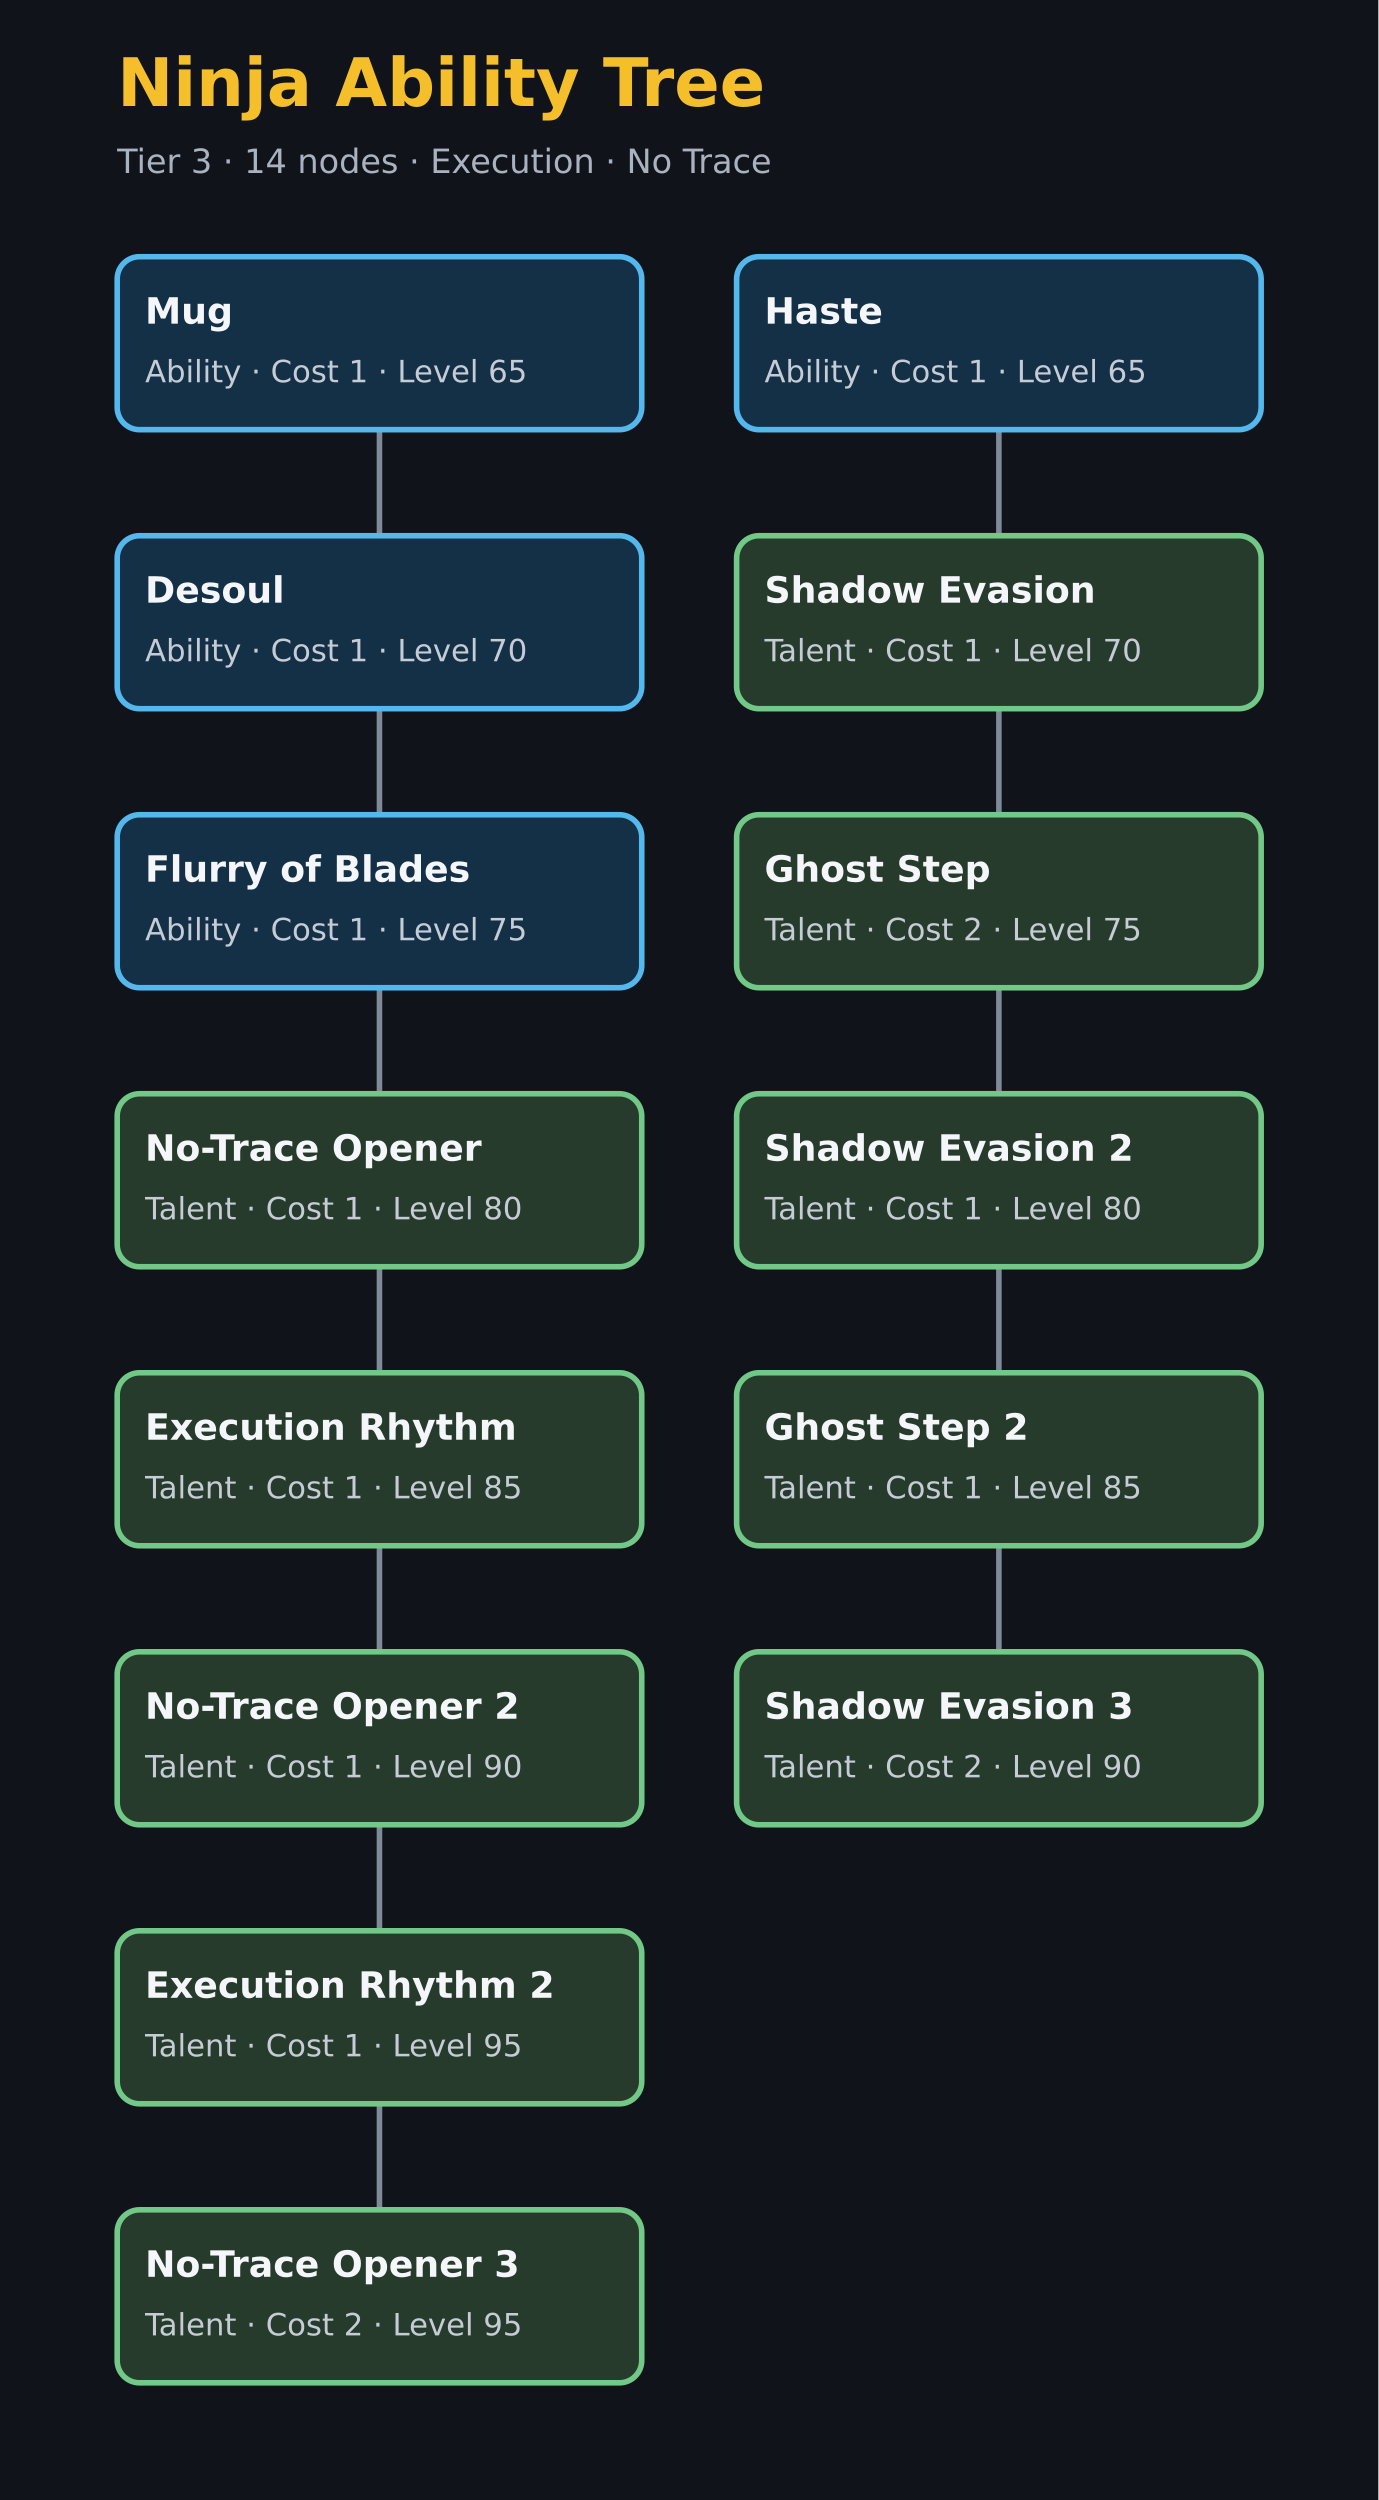
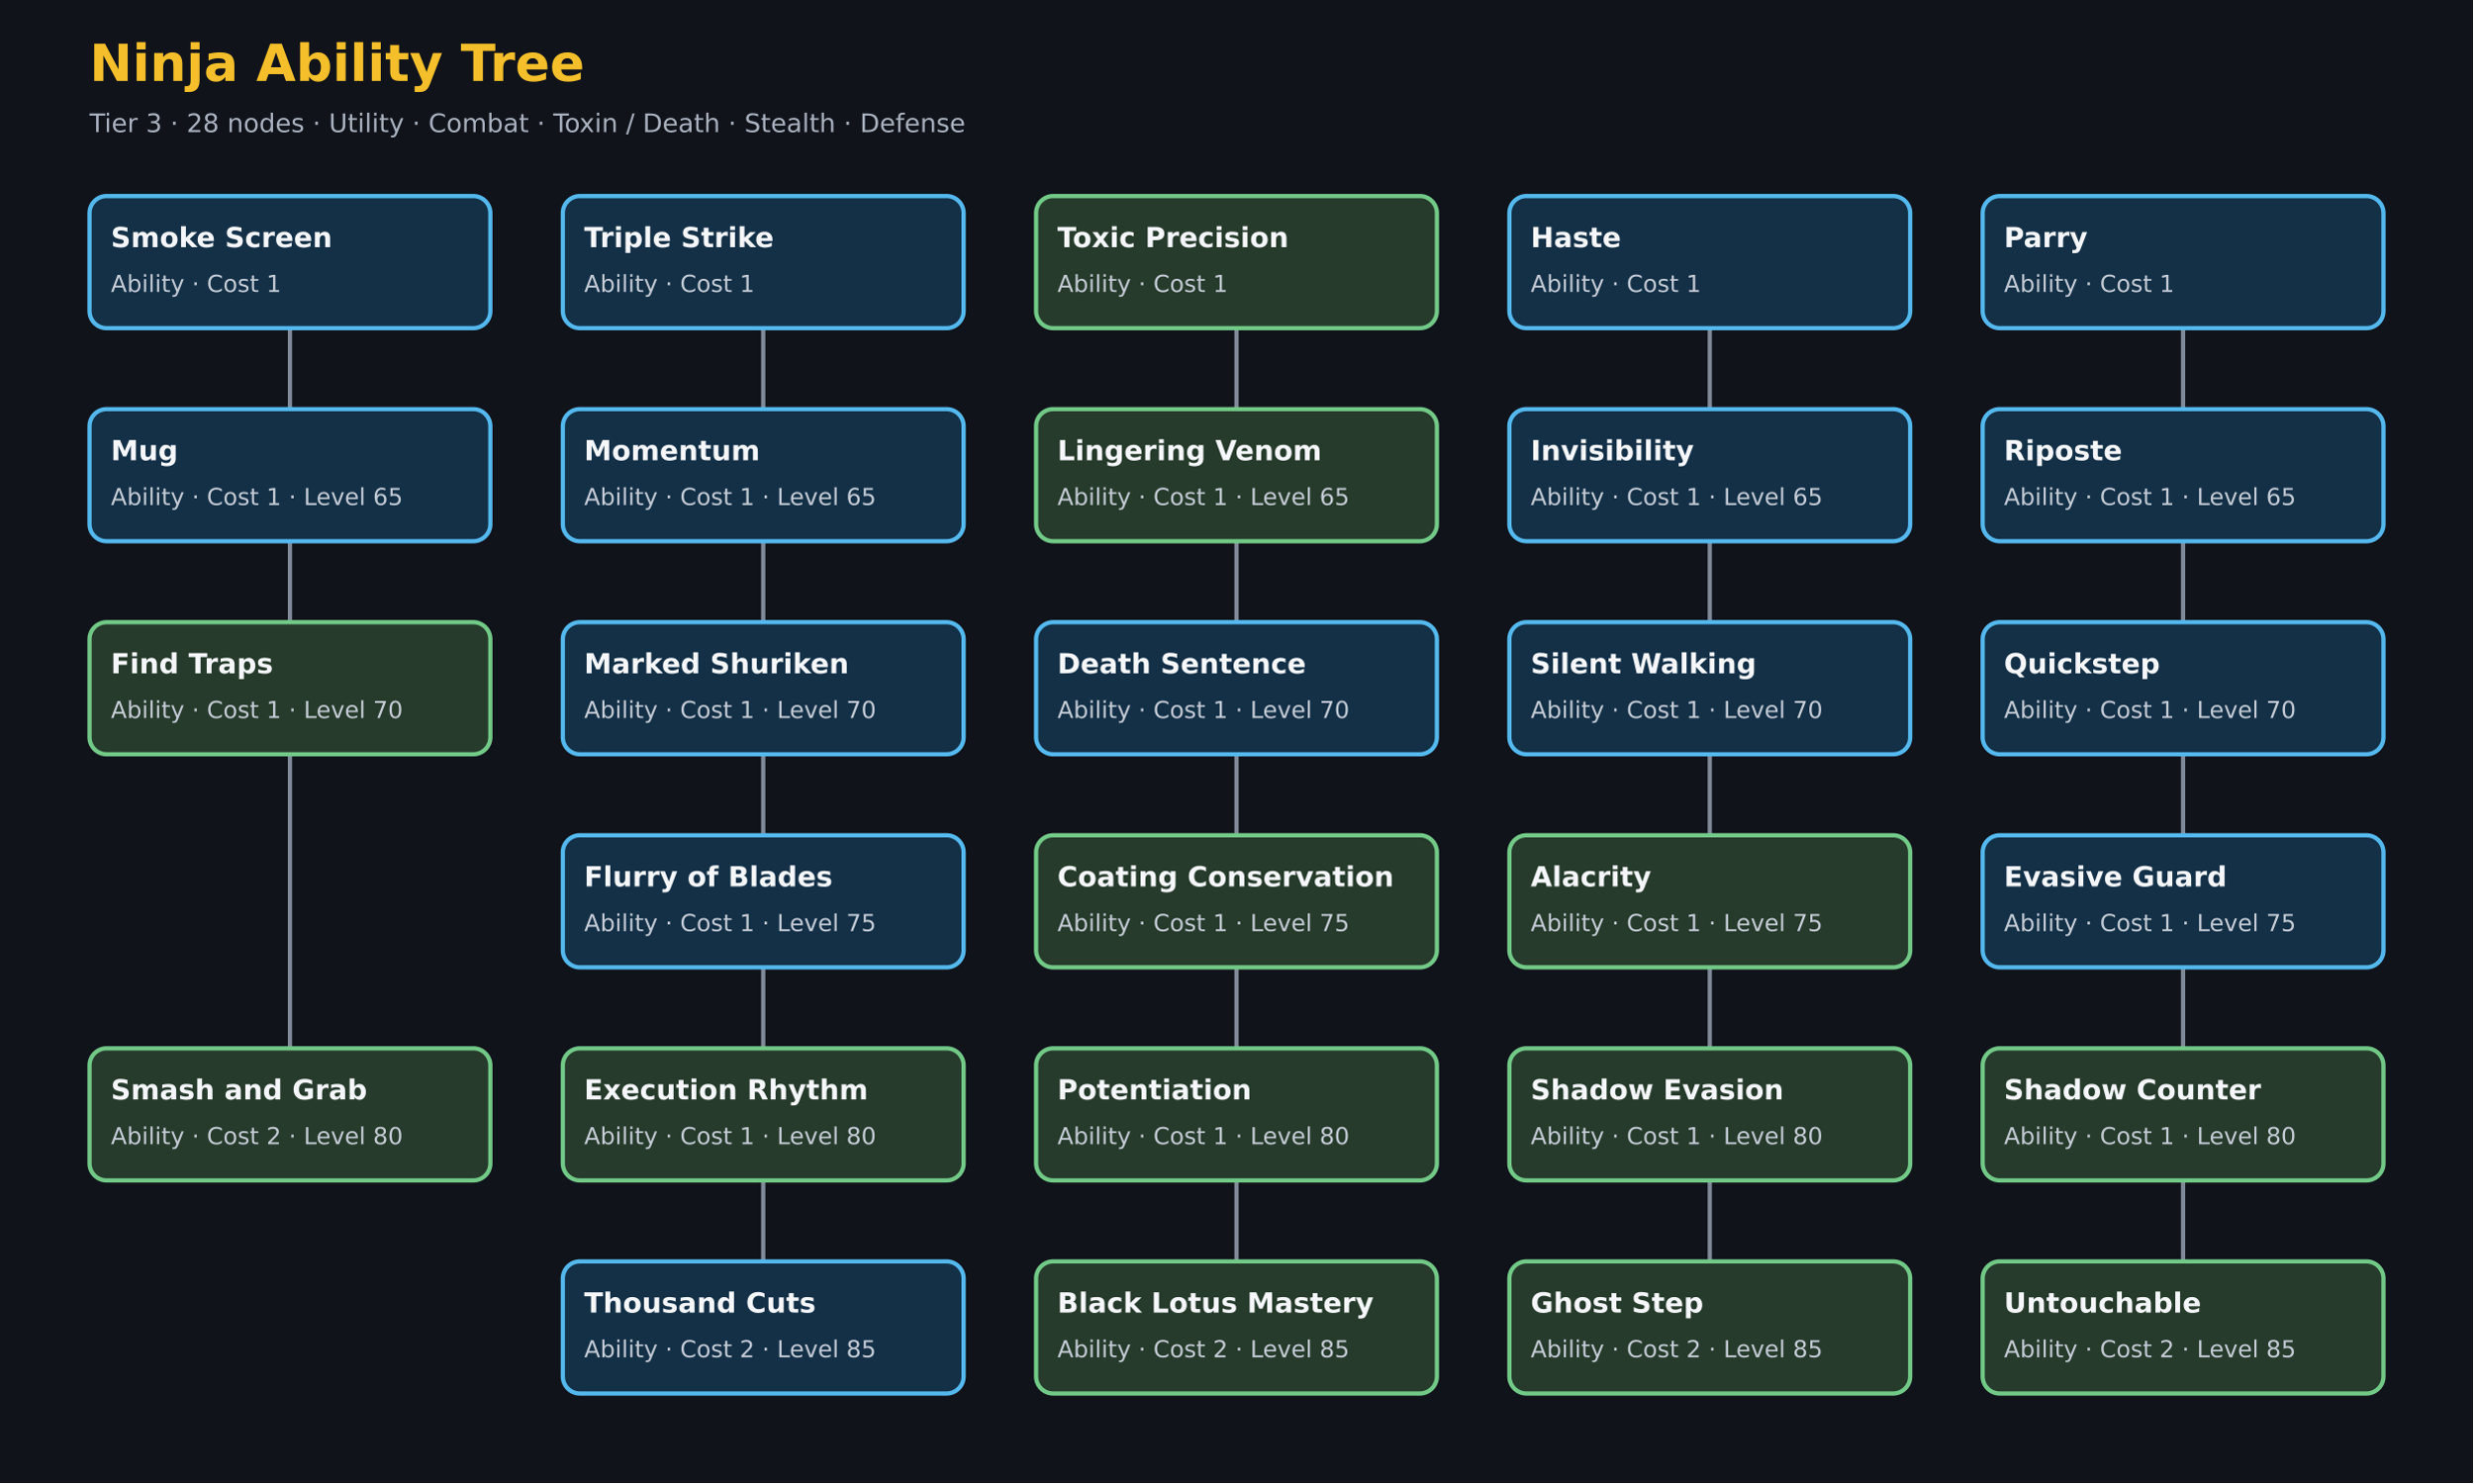
- <svg xmlns="http://www.w3.org/2000/svg" width="494" height="896" viewBox="0 0 494 896">
+ <svg xmlns="http://www.w3.org/2000/svg" width="1160" height="696" viewBox="0 0 1160 696">
  <style>
text{font-family:DejaVu Sans,Arial,sans-serif}
.title{fill:#f4bf2a;font-size:24px;font-weight:700}
.meta{fill:#aab2bf;font-size:12px}
.name{fill:#f4f6fa;font-size:13px;font-weight:700}
.detail{fill:#c5ccd6;font-size:11px}
.resource{fill:#e6bfdc;font-size:9px;font-weight:700}
.edge{fill:none;stroke:#7f8998;stroke-width:2}
.promotion-edge{fill:none;stroke:#c59d3d;stroke-width:3}
</style>
-   <rect width="494" height="896" fill="#10131a" />
+   <rect width="1160" height="696" fill="#10131a" />
  <text class="title" x="42" y="38">Ninja Ability Tree</text>
-   <text class="meta" x="42" y="62">Tier 3 · 14 nodes · Execution · No Trace</text>
+   <text class="meta" x="42" y="62">Tier 3 · 28 nodes · Utility · Combat · Toxin / Death · Stealth · Defense</text>
  <path class="edge" d="M 136.0 123.0 V 173.0 H 136.0 V 223.0" />
  <path class="edge" d="M 136.0 223.0 V 273.0 H 136.0 V 323.0" />
-   <path class="edge" d="M 136.0 323.0 V 373.0 H 136.0 V 423.0" />
+   <path class="edge" d="M 136.0 323.0 V 423.0 H 136.0 V 523.0" />
  <path class="edge" d="M 358.0 123.0 V 173.0 H 358.0 V 223.0" />
-   <path class="edge" d="M 136.0 423.0 V 473.0 H 136.0 V 523.0" />
  <path class="edge" d="M 358.0 223.0 V 273.0 H 358.0 V 323.0" />
-   <path class="edge" d="M 136.0 523.0 V 573.0 H 136.0 V 623.0" />
  <path class="edge" d="M 358.0 323.0 V 373.0 H 358.0 V 423.0" />
-   <path class="edge" d="M 136.0 623.0 V 673.0 H 136.0 V 723.0" />
  <path class="edge" d="M 358.0 423.0 V 473.0 H 358.0 V 523.0" />
-   <path class="edge" d="M 136.0 723.0 V 773.0 H 136.0 V 823.0" />
  <path class="edge" d="M 358.0 523.0 V 573.0 H 358.0 V 623.0" />
+   <path class="edge" d="M 580.0 123.0 V 173.0 H 580.0 V 223.0" />
+   <path class="edge" d="M 580.0 223.0 V 273.0 H 580.0 V 323.0" />
+   <path class="edge" d="M 580.0 323.0 V 373.0 H 580.0 V 423.0" />
+   <path class="edge" d="M 580.0 423.0 V 473.0 H 580.0 V 523.0" />
+   <path class="edge" d="M 580.0 523.0 V 573.0 H 580.0 V 623.0" />
+   <path class="edge" d="M 802.0 123.0 V 173.0 H 802.0 V 223.0" />
+   <path class="edge" d="M 802.0 223.0 V 273.0 H 802.0 V 323.0" />
+   <path class="edge" d="M 802.0 323.0 V 373.0 H 802.0 V 423.0" />
+   <path class="edge" d="M 802.0 423.0 V 473.0 H 802.0 V 523.0" />
+   <path class="edge" d="M 802.0 523.0 V 573.0 H 802.0 V 623.0" />
+   <path class="edge" d="M 1024.0 123.0 V 173.0 H 1024.0 V 223.0" />
+   <path class="edge" d="M 1024.0 223.0 V 273.0 H 1024.0 V 323.0" />
+   <path class="edge" d="M 1024.0 323.0 V 373.0 H 1024.0 V 423.0" />
+   <path class="edge" d="M 1024.0 423.0 V 473.0 H 1024.0 V 523.0" />
+   <path class="edge" d="M 1024.0 523.0 V 573.0 H 1024.0 V 623.0" />
  <rect x="42.0" y="92.0" width="188" height="62" rx="8" fill="#133047" stroke="#54b8ed" stroke-width="2" />
-   <text class="name" x="52.0" y="116.0">Mug</text>
-   <text class="detail" x="52.0" y="137.0">Ability · Cost 1 · Level 65</text>
+   <text class="name" x="52.0" y="116.0">Smoke Screen</text>
+   <text class="detail" x="52.0" y="137.0">Ability · Cost 1</text>
+   <rect x="42.0" y="192.0" width="188" height="62" rx="8" fill="#133047" stroke="#54b8ed" stroke-width="2" />
+   <text class="name" x="52.0" y="216.0">Mug</text>
+   <text class="detail" x="52.0" y="237.0">Ability · Cost 1 · Level 65</text>
+   <rect x="42.0" y="292.0" width="188" height="62" rx="8" fill="#263b2b" stroke="#72c987" stroke-width="2" />
+   <text class="name" x="52.0" y="316.0">Find Traps</text>
+   <text class="detail" x="52.0" y="337.0">Ability · Cost 1 · Level 70</text>
+   <rect x="42.0" y="492.0" width="188" height="62" rx="8" fill="#263b2b" stroke="#72c987" stroke-width="2" />
+   <text class="name" x="52.0" y="516.0">Smash and Grab</text>
+   <text class="detail" x="52.0" y="537.0">Ability · Cost 2 · Level 80</text>
  <rect x="264.0" y="92.0" width="188" height="62" rx="8" fill="#133047" stroke="#54b8ed" stroke-width="2" />
-   <text class="name" x="274.0" y="116.0">Haste</text>
-   <text class="detail" x="274.0" y="137.0">Ability · Cost 1 · Level 65</text>
-   <rect x="42.0" y="192.0" width="188" height="62" rx="8" fill="#133047" stroke="#54b8ed" stroke-width="2" />
-   <text class="name" x="52.0" y="216.0">Desoul</text>
-   <text class="detail" x="52.0" y="237.0">Ability · Cost 1 · Level 70</text>
-   <rect x="42.0" y="292.0" width="188" height="62" rx="8" fill="#133047" stroke="#54b8ed" stroke-width="2" />
-   <text class="name" x="52.0" y="316.0">Flurry of Blades</text>
-   <text class="detail" x="52.0" y="337.0">Ability · Cost 1 · Level 75</text>
-   <rect x="42.0" y="392.0" width="188" height="62" rx="8" fill="#263b2b" stroke="#72c987" stroke-width="2" />
-   <text class="name" x="52.0" y="416.0">No-Trace Opener</text>
-   <text class="detail" x="52.0" y="437.0">Talent · Cost 1 · Level 80</text>
-   <rect x="264.0" y="192.0" width="188" height="62" rx="8" fill="#263b2b" stroke="#72c987" stroke-width="2" />
-   <text class="name" x="274.0" y="216.0">Shadow Evasion</text>
-   <text class="detail" x="274.0" y="237.0">Talent · Cost 1 · Level 70</text>
-   <rect x="42.0" y="492.0" width="188" height="62" rx="8" fill="#263b2b" stroke="#72c987" stroke-width="2" />
-   <text class="name" x="52.0" y="516.0">Execution Rhythm</text>
-   <text class="detail" x="52.0" y="537.0">Talent · Cost 1 · Level 85</text>
-   <rect x="264.0" y="292.0" width="188" height="62" rx="8" fill="#263b2b" stroke="#72c987" stroke-width="2" />
-   <text class="name" x="274.0" y="316.0">Ghost Step</text>
-   <text class="detail" x="274.0" y="337.0">Talent · Cost 2 · Level 75</text>
-   <rect x="42.0" y="592.0" width="188" height="62" rx="8" fill="#263b2b" stroke="#72c987" stroke-width="2" />
-   <text class="name" x="52.0" y="616.0">No-Trace Opener 2</text>
-   <text class="detail" x="52.0" y="637.0">Talent · Cost 1 · Level 90</text>
-   <rect x="264.0" y="392.0" width="188" height="62" rx="8" fill="#263b2b" stroke="#72c987" stroke-width="2" />
-   <text class="name" x="274.0" y="416.0">Shadow Evasion 2</text>
-   <text class="detail" x="274.0" y="437.0">Talent · Cost 1 · Level 80</text>
-   <rect x="42.0" y="692.0" width="188" height="62" rx="8" fill="#263b2b" stroke="#72c987" stroke-width="2" />
-   <text class="name" x="52.0" y="716.0">Execution Rhythm 2</text>
-   <text class="detail" x="52.0" y="737.0">Talent · Cost 1 · Level 95</text>
+   <text class="name" x="274.0" y="116.0">Triple Strike</text>
+   <text class="detail" x="274.0" y="137.0">Ability · Cost 1</text>
+   <rect x="264.0" y="192.0" width="188" height="62" rx="8" fill="#133047" stroke="#54b8ed" stroke-width="2" />
+   <text class="name" x="274.0" y="216.0">Momentum</text>
+   <text class="detail" x="274.0" y="237.0">Ability · Cost 1 · Level 65</text>
+   <rect x="264.0" y="292.0" width="188" height="62" rx="8" fill="#133047" stroke="#54b8ed" stroke-width="2" />
+   <text class="name" x="274.0" y="316.0">Marked Shuriken</text>
+   <text class="detail" x="274.0" y="337.0">Ability · Cost 1 · Level 70</text>
+   <rect x="264.0" y="392.0" width="188" height="62" rx="8" fill="#133047" stroke="#54b8ed" stroke-width="2" />
+   <text class="name" x="274.0" y="416.0">Flurry of Blades</text>
+   <text class="detail" x="274.0" y="437.0">Ability · Cost 1 · Level 75</text>
  <rect x="264.0" y="492.0" width="188" height="62" rx="8" fill="#263b2b" stroke="#72c987" stroke-width="2" />
-   <text class="name" x="274.0" y="516.0">Ghost Step 2</text>
-   <text class="detail" x="274.0" y="537.0">Talent · Cost 1 · Level 85</text>
-   <rect x="42.0" y="792.0" width="188" height="62" rx="8" fill="#263b2b" stroke="#72c987" stroke-width="2" />
-   <text class="name" x="52.0" y="816.0">No-Trace Opener 3</text>
-   <text class="detail" x="52.0" y="837.0">Talent · Cost 2 · Level 95</text>
-   <rect x="264.0" y="592.0" width="188" height="62" rx="8" fill="#263b2b" stroke="#72c987" stroke-width="2" />
-   <text class="name" x="274.0" y="616.0">Shadow Evasion 3</text>
-   <text class="detail" x="274.0" y="637.0">Talent · Cost 2 · Level 90</text>
+   <text class="name" x="274.0" y="516.0">Execution Rhythm</text>
+   <text class="detail" x="274.0" y="537.0">Ability · Cost 1 · Level 80</text>
+   <rect x="264.0" y="592.0" width="188" height="62" rx="8" fill="#133047" stroke="#54b8ed" stroke-width="2" />
+   <text class="name" x="274.0" y="616.0">Thousand Cuts</text>
+   <text class="detail" x="274.0" y="637.0">Ability · Cost 2 · Level 85</text>
+   <rect x="486.0" y="92.0" width="188" height="62" rx="8" fill="#263b2b" stroke="#72c987" stroke-width="2" />
+   <text class="name" x="496.0" y="116.0">Toxic Precision</text>
+   <text class="detail" x="496.0" y="137.0">Ability · Cost 1</text>
+   <rect x="486.0" y="192.0" width="188" height="62" rx="8" fill="#263b2b" stroke="#72c987" stroke-width="2" />
+   <text class="name" x="496.0" y="216.0">Lingering Venom</text>
+   <text class="detail" x="496.0" y="237.0">Ability · Cost 1 · Level 65</text>
+   <rect x="486.0" y="292.0" width="188" height="62" rx="8" fill="#133047" stroke="#54b8ed" stroke-width="2" />
+   <text class="name" x="496.0" y="316.0">Death Sentence</text>
+   <text class="detail" x="496.0" y="337.0">Ability · Cost 1 · Level 70</text>
+   <rect x="486.0" y="392.0" width="188" height="62" rx="8" fill="#263b2b" stroke="#72c987" stroke-width="2" />
+   <text class="name" x="496.0" y="416.0">Coating Conservation</text>
+   <text class="detail" x="496.0" y="437.0">Ability · Cost 1 · Level 75</text>
+   <rect x="486.0" y="492.0" width="188" height="62" rx="8" fill="#263b2b" stroke="#72c987" stroke-width="2" />
+   <text class="name" x="496.0" y="516.0">Potentiation</text>
+   <text class="detail" x="496.0" y="537.0">Ability · Cost 1 · Level 80</text>
+   <rect x="486.0" y="592.0" width="188" height="62" rx="8" fill="#263b2b" stroke="#72c987" stroke-width="2" />
+   <text class="name" x="496.0" y="616.0">Black Lotus Mastery</text>
+   <text class="detail" x="496.0" y="637.0">Ability · Cost 2 · Level 85</text>
+   <rect x="708.0" y="92.0" width="188" height="62" rx="8" fill="#133047" stroke="#54b8ed" stroke-width="2" />
+   <text class="name" x="718.0" y="116.0">Haste</text>
+   <text class="detail" x="718.0" y="137.0">Ability · Cost 1</text>
+   <rect x="708.0" y="192.0" width="188" height="62" rx="8" fill="#133047" stroke="#54b8ed" stroke-width="2" />
+   <text class="name" x="718.0" y="216.0">Invisibility</text>
+   <text class="detail" x="718.0" y="237.0">Ability · Cost 1 · Level 65</text>
+   <rect x="708.0" y="292.0" width="188" height="62" rx="8" fill="#133047" stroke="#54b8ed" stroke-width="2" />
+   <text class="name" x="718.0" y="316.0">Silent Walking</text>
+   <text class="detail" x="718.0" y="337.0">Ability · Cost 1 · Level 70</text>
+   <rect x="708.0" y="392.0" width="188" height="62" rx="8" fill="#263b2b" stroke="#72c987" stroke-width="2" />
+   <text class="name" x="718.0" y="416.0">Alacrity</text>
+   <text class="detail" x="718.0" y="437.0">Ability · Cost 1 · Level 75</text>
+   <rect x="708.0" y="492.0" width="188" height="62" rx="8" fill="#263b2b" stroke="#72c987" stroke-width="2" />
+   <text class="name" x="718.0" y="516.0">Shadow Evasion</text>
+   <text class="detail" x="718.0" y="537.0">Ability · Cost 1 · Level 80</text>
+   <rect x="708.0" y="592.0" width="188" height="62" rx="8" fill="#263b2b" stroke="#72c987" stroke-width="2" />
+   <text class="name" x="718.0" y="616.0">Ghost Step</text>
+   <text class="detail" x="718.0" y="637.0">Ability · Cost 2 · Level 85</text>
+   <rect x="930.0" y="92.0" width="188" height="62" rx="8" fill="#133047" stroke="#54b8ed" stroke-width="2" />
+   <text class="name" x="940.0" y="116.0">Parry</text>
+   <text class="detail" x="940.0" y="137.0">Ability · Cost 1</text>
+   <rect x="930.0" y="192.0" width="188" height="62" rx="8" fill="#133047" stroke="#54b8ed" stroke-width="2" />
+   <text class="name" x="940.0" y="216.0">Riposte</text>
+   <text class="detail" x="940.0" y="237.0">Ability · Cost 1 · Level 65</text>
+   <rect x="930.0" y="292.0" width="188" height="62" rx="8" fill="#133047" stroke="#54b8ed" stroke-width="2" />
+   <text class="name" x="940.0" y="316.0">Quickstep</text>
+   <text class="detail" x="940.0" y="337.0">Ability · Cost 1 · Level 70</text>
+   <rect x="930.0" y="392.0" width="188" height="62" rx="8" fill="#133047" stroke="#54b8ed" stroke-width="2" />
+   <text class="name" x="940.0" y="416.0">Evasive Guard</text>
+   <text class="detail" x="940.0" y="437.0">Ability · Cost 1 · Level 75</text>
+   <rect x="930.0" y="492.0" width="188" height="62" rx="8" fill="#263b2b" stroke="#72c987" stroke-width="2" />
+   <text class="name" x="940.0" y="516.0">Shadow Counter</text>
+   <text class="detail" x="940.0" y="537.0">Ability · Cost 1 · Level 80</text>
+   <rect x="930.0" y="592.0" width="188" height="62" rx="8" fill="#263b2b" stroke="#72c987" stroke-width="2" />
+   <text class="name" x="940.0" y="616.0">Untouchable</text>
+   <text class="detail" x="940.0" y="637.0">Ability · Cost 2 · Level 85</text>
</svg>
